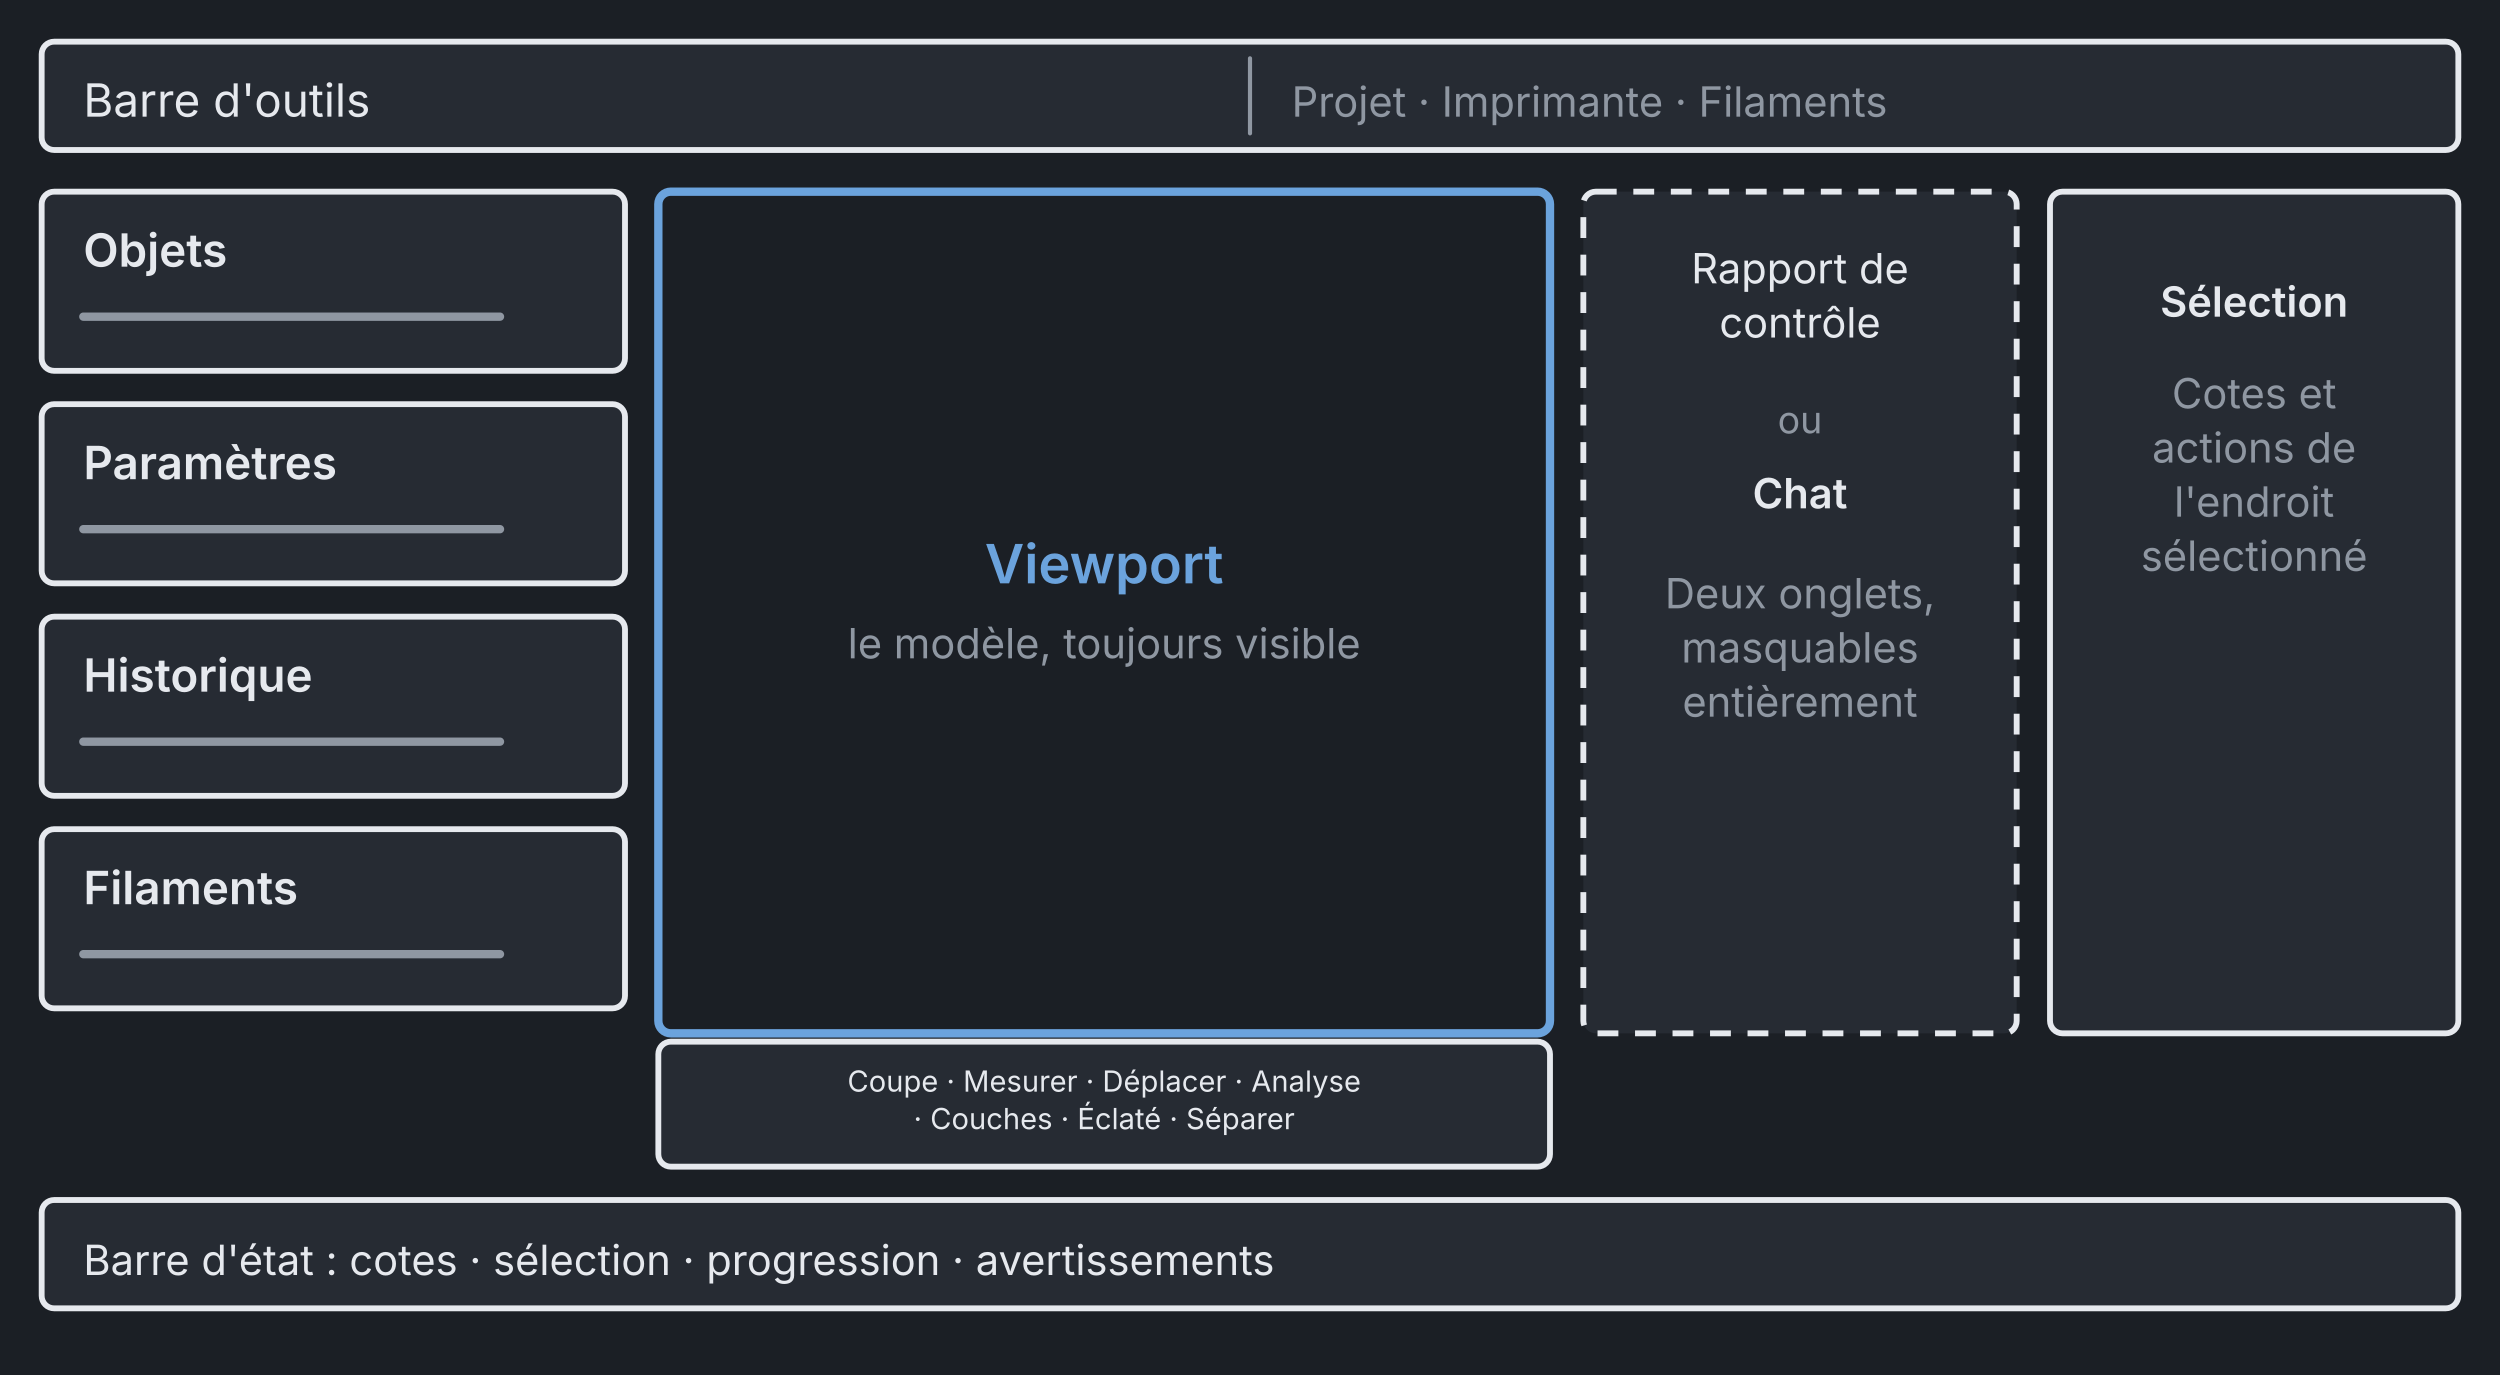
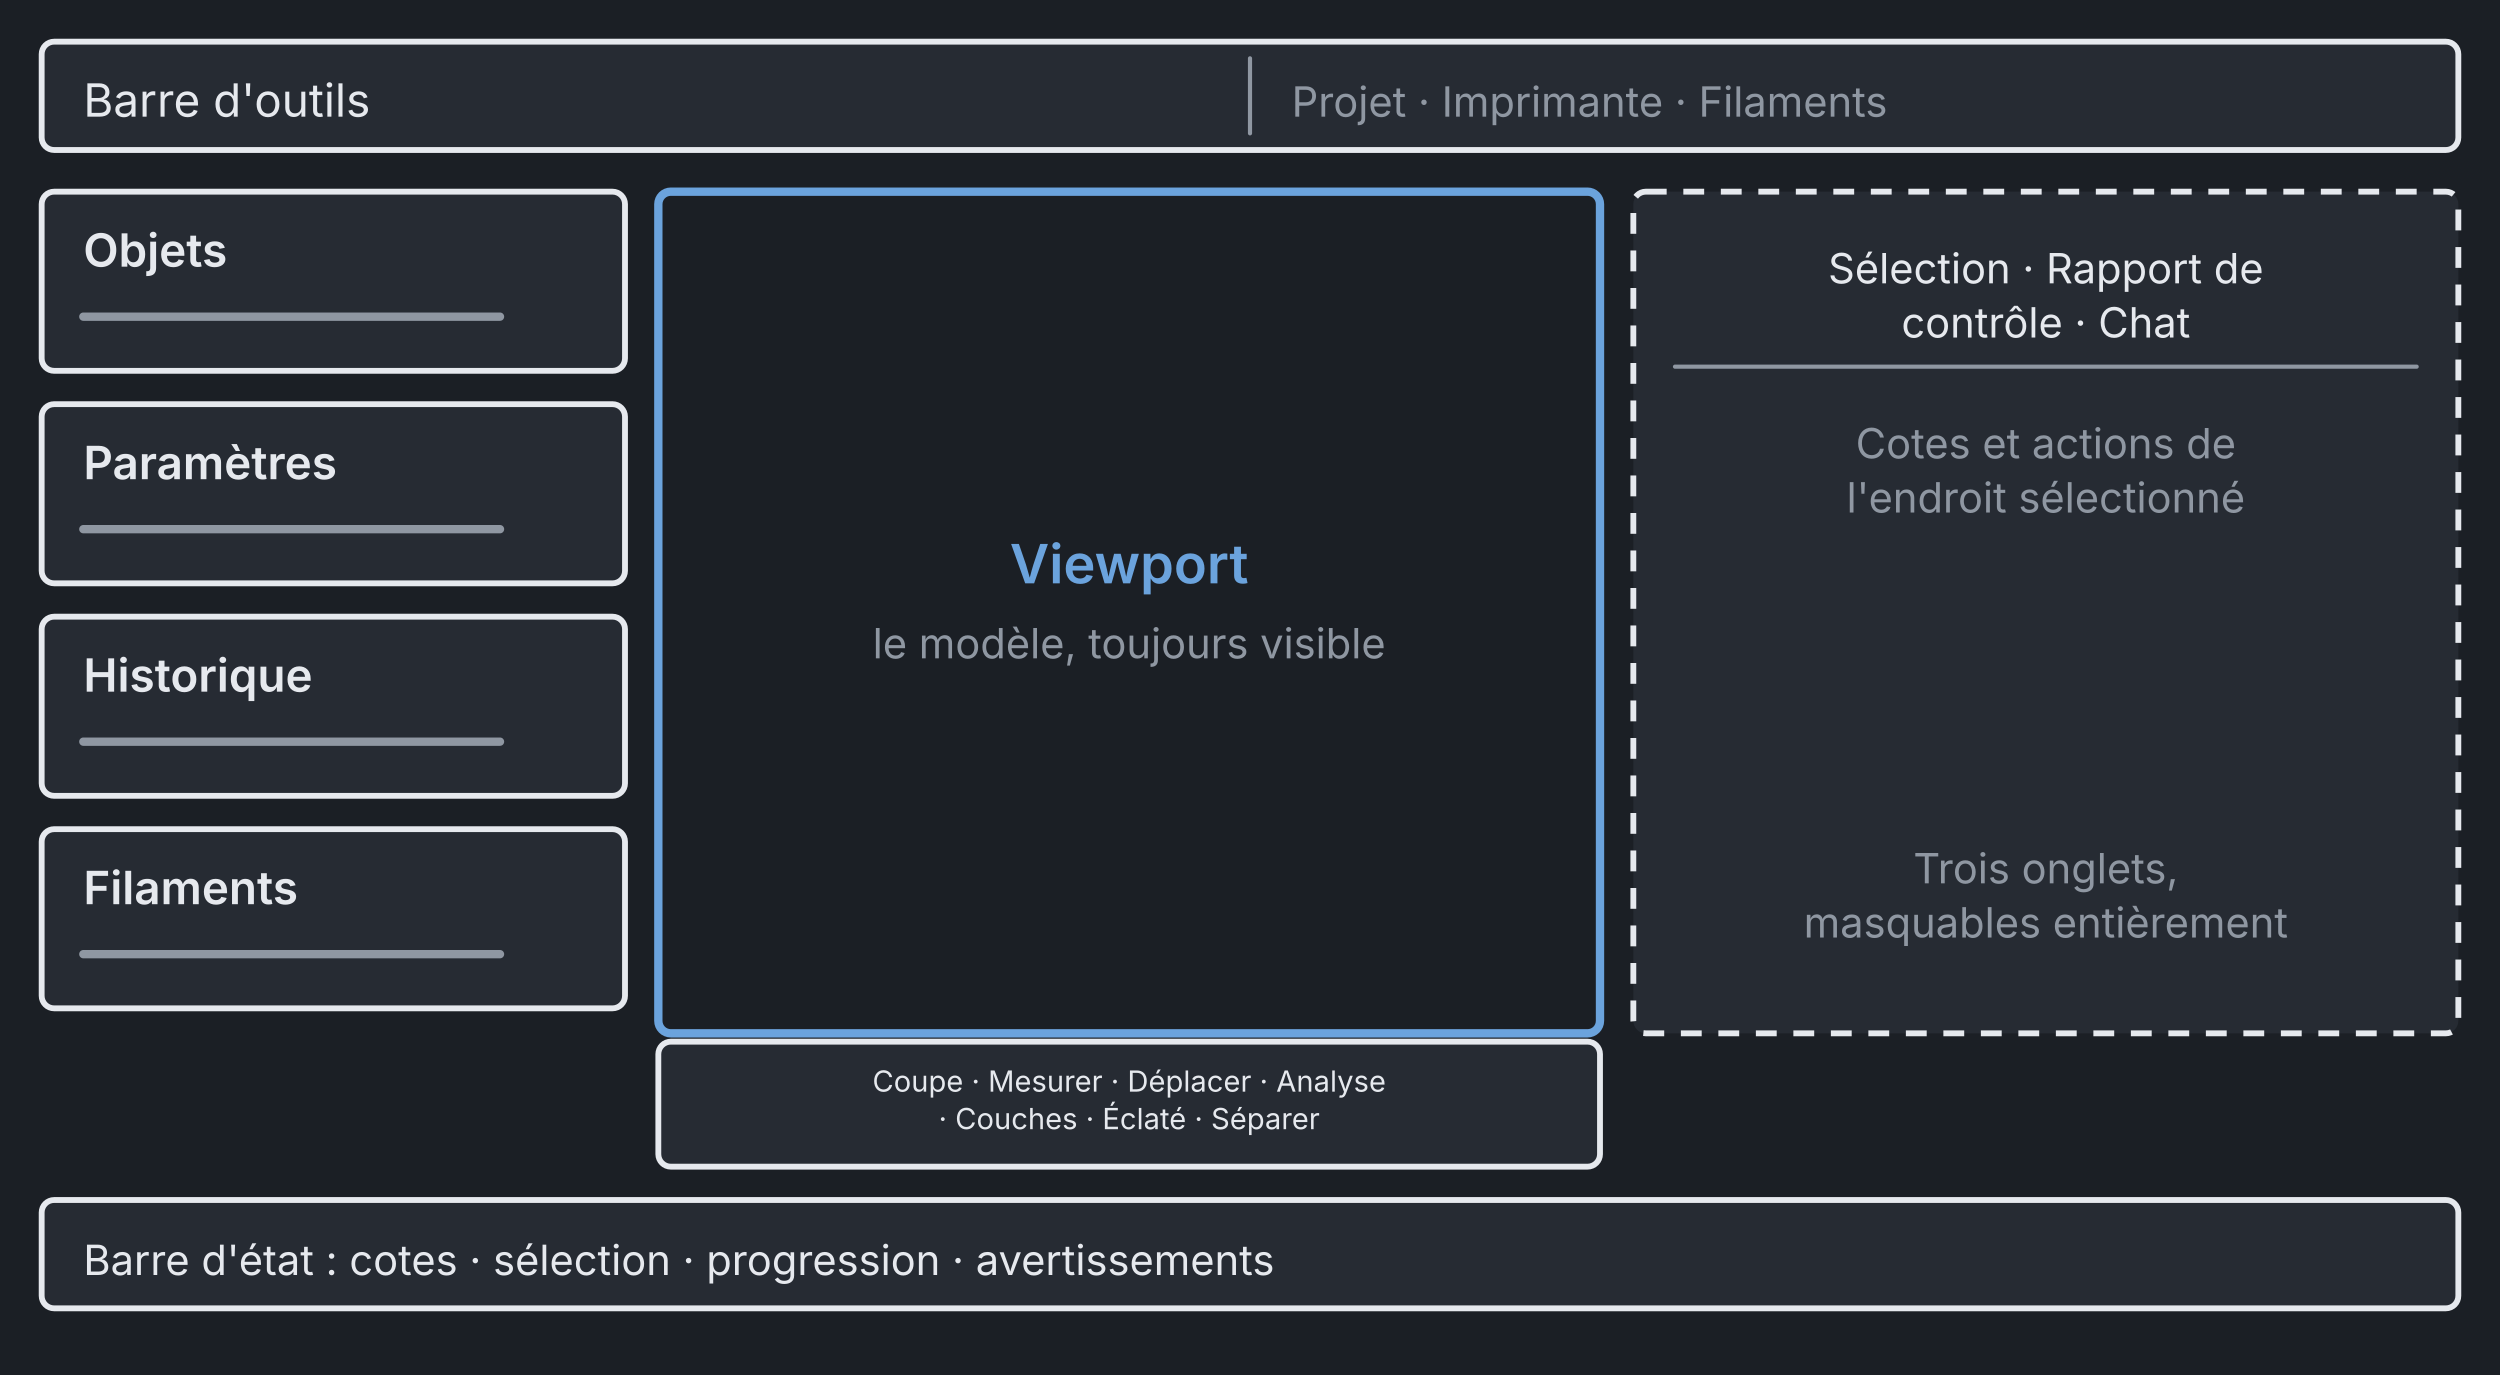
<svg xmlns="http://www.w3.org/2000/svg" viewBox="0 0 600 330" width="600" height="330">
  <rect x="0" y="0" width="600" height="330" fill="#1b1f25" />
  <rect x="10" y="10" width="580" height="26" rx="3" fill="#262b33" stroke="#e6e9ee" stroke-width="1.4" />
  <text x="20" y="28" fill="#e6e9ee" font-size="11" font-family="system-ui, -apple-system, Segoe UI, sans-serif" text-anchor="start">Barre d'outils</text>
  <line x1="300" y1="14" x2="300" y2="32" stroke="#8f97a2" stroke-width="1" stroke-linecap="round" />
  <text x="310" y="28" fill="#8f97a2" font-size="10" font-family="system-ui, -apple-system, Segoe UI, sans-serif" text-anchor="start">Projet · Imprimante · Filaments</text>
  <rect x="10" y="46" width="140" height="43" rx="3" fill="#262b33" stroke="#e6e9ee" stroke-width="1.4" />
  <text x="20" y="64" fill="#e6e9ee" font-size="11" font-family="system-ui, -apple-system, Segoe UI, sans-serif" text-anchor="start" font-weight="600">Objets</text>
  <line x1="20" y1="76" x2="120" y2="76" stroke="#8f97a2" stroke-width="2" stroke-linecap="round" />
  <rect x="10" y="97" width="140" height="43" rx="3" fill="#262b33" stroke="#e6e9ee" stroke-width="1.4" />
  <text x="20" y="115" fill="#e6e9ee" font-size="11" font-family="system-ui, -apple-system, Segoe UI, sans-serif" text-anchor="start" font-weight="600">Paramètres</text>
  <line x1="20" y1="127" x2="120" y2="127" stroke="#8f97a2" stroke-width="2" stroke-linecap="round" />
  <rect x="10" y="148" width="140" height="43" rx="3" fill="#262b33" stroke="#e6e9ee" stroke-width="1.4" />
  <text x="20" y="166" fill="#e6e9ee" font-size="11" font-family="system-ui, -apple-system, Segoe UI, sans-serif" text-anchor="start" font-weight="600">Historique</text>
  <line x1="20" y1="178" x2="120" y2="178" stroke="#8f97a2" stroke-width="2" stroke-linecap="round" />
  <rect x="10" y="199" width="140" height="43" rx="3" fill="#262b33" stroke="#e6e9ee" stroke-width="1.4" />
  <text x="20" y="217" fill="#e6e9ee" font-size="11" font-family="system-ui, -apple-system, Segoe UI, sans-serif" text-anchor="start" font-weight="600">Filaments</text>
  <line x1="20" y1="229" x2="120" y2="229" stroke="#8f97a2" stroke-width="2" stroke-linecap="round" />
-   <rect x="158" y="46" width="214" height="202" rx="3" fill="none" stroke="#6ba3dd" stroke-width="2" />
-   <text x="265" y="140" fill="#6ba3dd" font-size="13" font-family="system-ui, -apple-system, Segoe UI, sans-serif" text-anchor="middle" font-weight="600">Viewport</text>
-   <text x="265" y="158" fill="#8f97a2" font-size="10" font-family="system-ui, -apple-system, Segoe UI, sans-serif" text-anchor="middle">le modèle, toujours visible</text>
-   <rect x="380" y="46" width="104" height="202" rx="3" fill="#262b33" stroke="#e6e9ee" stroke-width="1.4" stroke-dasharray="5 4" />
-   <text x="432" y="68" fill="#e6e9ee" font-size="10" font-family="system-ui, -apple-system, Segoe UI, sans-serif" text-anchor="middle">Rapport de</text>
-   <text x="432" y="81" fill="#e6e9ee" font-size="10" font-family="system-ui, -apple-system, Segoe UI, sans-serif" text-anchor="middle">contrôle</text>
-   <text x="432" y="104" fill="#8f97a2" font-size="9" font-family="system-ui, -apple-system, Segoe UI, sans-serif" text-anchor="middle">ou</text>
-   <text x="432" y="122" fill="#e6e9ee" font-size="10" font-family="system-ui, -apple-system, Segoe UI, sans-serif" text-anchor="middle" font-weight="600">Chat</text>
-   <text x="432" y="146" fill="#8f97a2" font-size="10" font-family="system-ui, -apple-system, Segoe UI, sans-serif" text-anchor="middle">Deux onglets,</text>
-   <text x="432" y="159" fill="#8f97a2" font-size="10" font-family="system-ui, -apple-system, Segoe UI, sans-serif" text-anchor="middle">masquables</text>
-   <text x="432" y="172" fill="#8f97a2" font-size="10" font-family="system-ui, -apple-system, Segoe UI, sans-serif" text-anchor="middle">entièrement</text>
-   <rect x="492" y="46" width="98" height="202" rx="3" fill="#262b33" stroke="#e6e9ee" stroke-width="1.4" />
-   <text x="541" y="76" fill="#e6e9ee" font-size="10" font-family="system-ui, -apple-system, Segoe UI, sans-serif" text-anchor="middle" font-weight="600">Sélection</text>
-   <text x="541" y="98" fill="#8f97a2" font-size="10" font-family="system-ui, -apple-system, Segoe UI, sans-serif" text-anchor="middle">Cotes et</text>
-   <text x="541" y="111" fill="#8f97a2" font-size="10" font-family="system-ui, -apple-system, Segoe UI, sans-serif" text-anchor="middle">actions de</text>
-   <text x="541" y="124" fill="#8f97a2" font-size="10" font-family="system-ui, -apple-system, Segoe UI, sans-serif" text-anchor="middle">l'endroit</text>
-   <text x="541" y="137" fill="#8f97a2" font-size="10" font-family="system-ui, -apple-system, Segoe UI, sans-serif" text-anchor="middle">sélectionné</text>
-   <rect x="158" y="250" width="214" height="30" rx="3" fill="#262b33" stroke="#e6e9ee" stroke-width="1.4" />
-   <text x="265" y="262" fill="#e6e9ee" font-size="7" font-family="system-ui, -apple-system, Segoe UI, sans-serif" text-anchor="middle">Coupe · Mesurer · Déplacer · Analyse</text>
-   <text x="265" y="271" fill="#e6e9ee" font-size="7" font-family="system-ui, -apple-system, Segoe UI, sans-serif" text-anchor="middle">· Couches · Éclaté · Séparer</text>
+   <rect x="158" y="46" width="226" height="202" rx="3" fill="none" stroke="#6ba3dd" stroke-width="2" />
+   <text x="271" y="140" fill="#6ba3dd" font-size="13" font-family="system-ui, -apple-system, Segoe UI, sans-serif" text-anchor="middle" font-weight="600">Viewport</text>
+   <text x="271" y="158" fill="#8f97a2" font-size="10" font-family="system-ui, -apple-system, Segoe UI, sans-serif" text-anchor="middle">le modèle, toujours visible</text>
+   <rect x="392" y="46" width="198" height="202" rx="3" fill="#262b33" stroke="#e6e9ee" stroke-width="1.4" stroke-dasharray="5 4" />
+   <text x="491" y="68" fill="#e6e9ee" font-size="10" font-family="system-ui, -apple-system, Segoe UI, sans-serif" text-anchor="middle">Sélection · Rapport de</text>
+   <text x="491" y="81" fill="#e6e9ee" font-size="10" font-family="system-ui, -apple-system, Segoe UI, sans-serif" text-anchor="middle">contrôle · Chat</text>
+   <line x1="402" y1="88" x2="580" y2="88" stroke="#8f97a2" stroke-width="1" stroke-linecap="round" />
+   <text x="491" y="110" fill="#8f97a2" font-size="10" font-family="system-ui, -apple-system, Segoe UI, sans-serif" text-anchor="middle">Cotes et actions de</text>
+   <text x="491" y="123" fill="#8f97a2" font-size="10" font-family="system-ui, -apple-system, Segoe UI, sans-serif" text-anchor="middle">l'endroit sélectionné</text>
+   <text x="491" y="212" fill="#8f97a2" font-size="10" font-family="system-ui, -apple-system, Segoe UI, sans-serif" text-anchor="middle">Trois onglets,</text>
+   <text x="491" y="225" fill="#8f97a2" font-size="10" font-family="system-ui, -apple-system, Segoe UI, sans-serif" text-anchor="middle">masquables entièrement</text>
+   <rect x="158" y="250" width="226" height="30" rx="3" fill="#262b33" stroke="#e6e9ee" stroke-width="1.4" />
+   <text x="271" y="262" fill="#e6e9ee" font-size="7" font-family="system-ui, -apple-system, Segoe UI, sans-serif" text-anchor="middle">Coupe · Mesurer · Déplacer · Analyse</text>
+   <text x="271" y="271" fill="#e6e9ee" font-size="7" font-family="system-ui, -apple-system, Segoe UI, sans-serif" text-anchor="middle">· Couches · Éclaté · Séparer</text>
  <rect x="10" y="288" width="580" height="26" rx="3" fill="#262b33" stroke="#e6e9ee" stroke-width="1.4" />
  <text x="20" y="306" fill="#e6e9ee" font-size="10" font-family="system-ui, -apple-system, Segoe UI, sans-serif" text-anchor="start">Barre d'état : cotes · sélection · progression · avertissements</text>
</svg>
